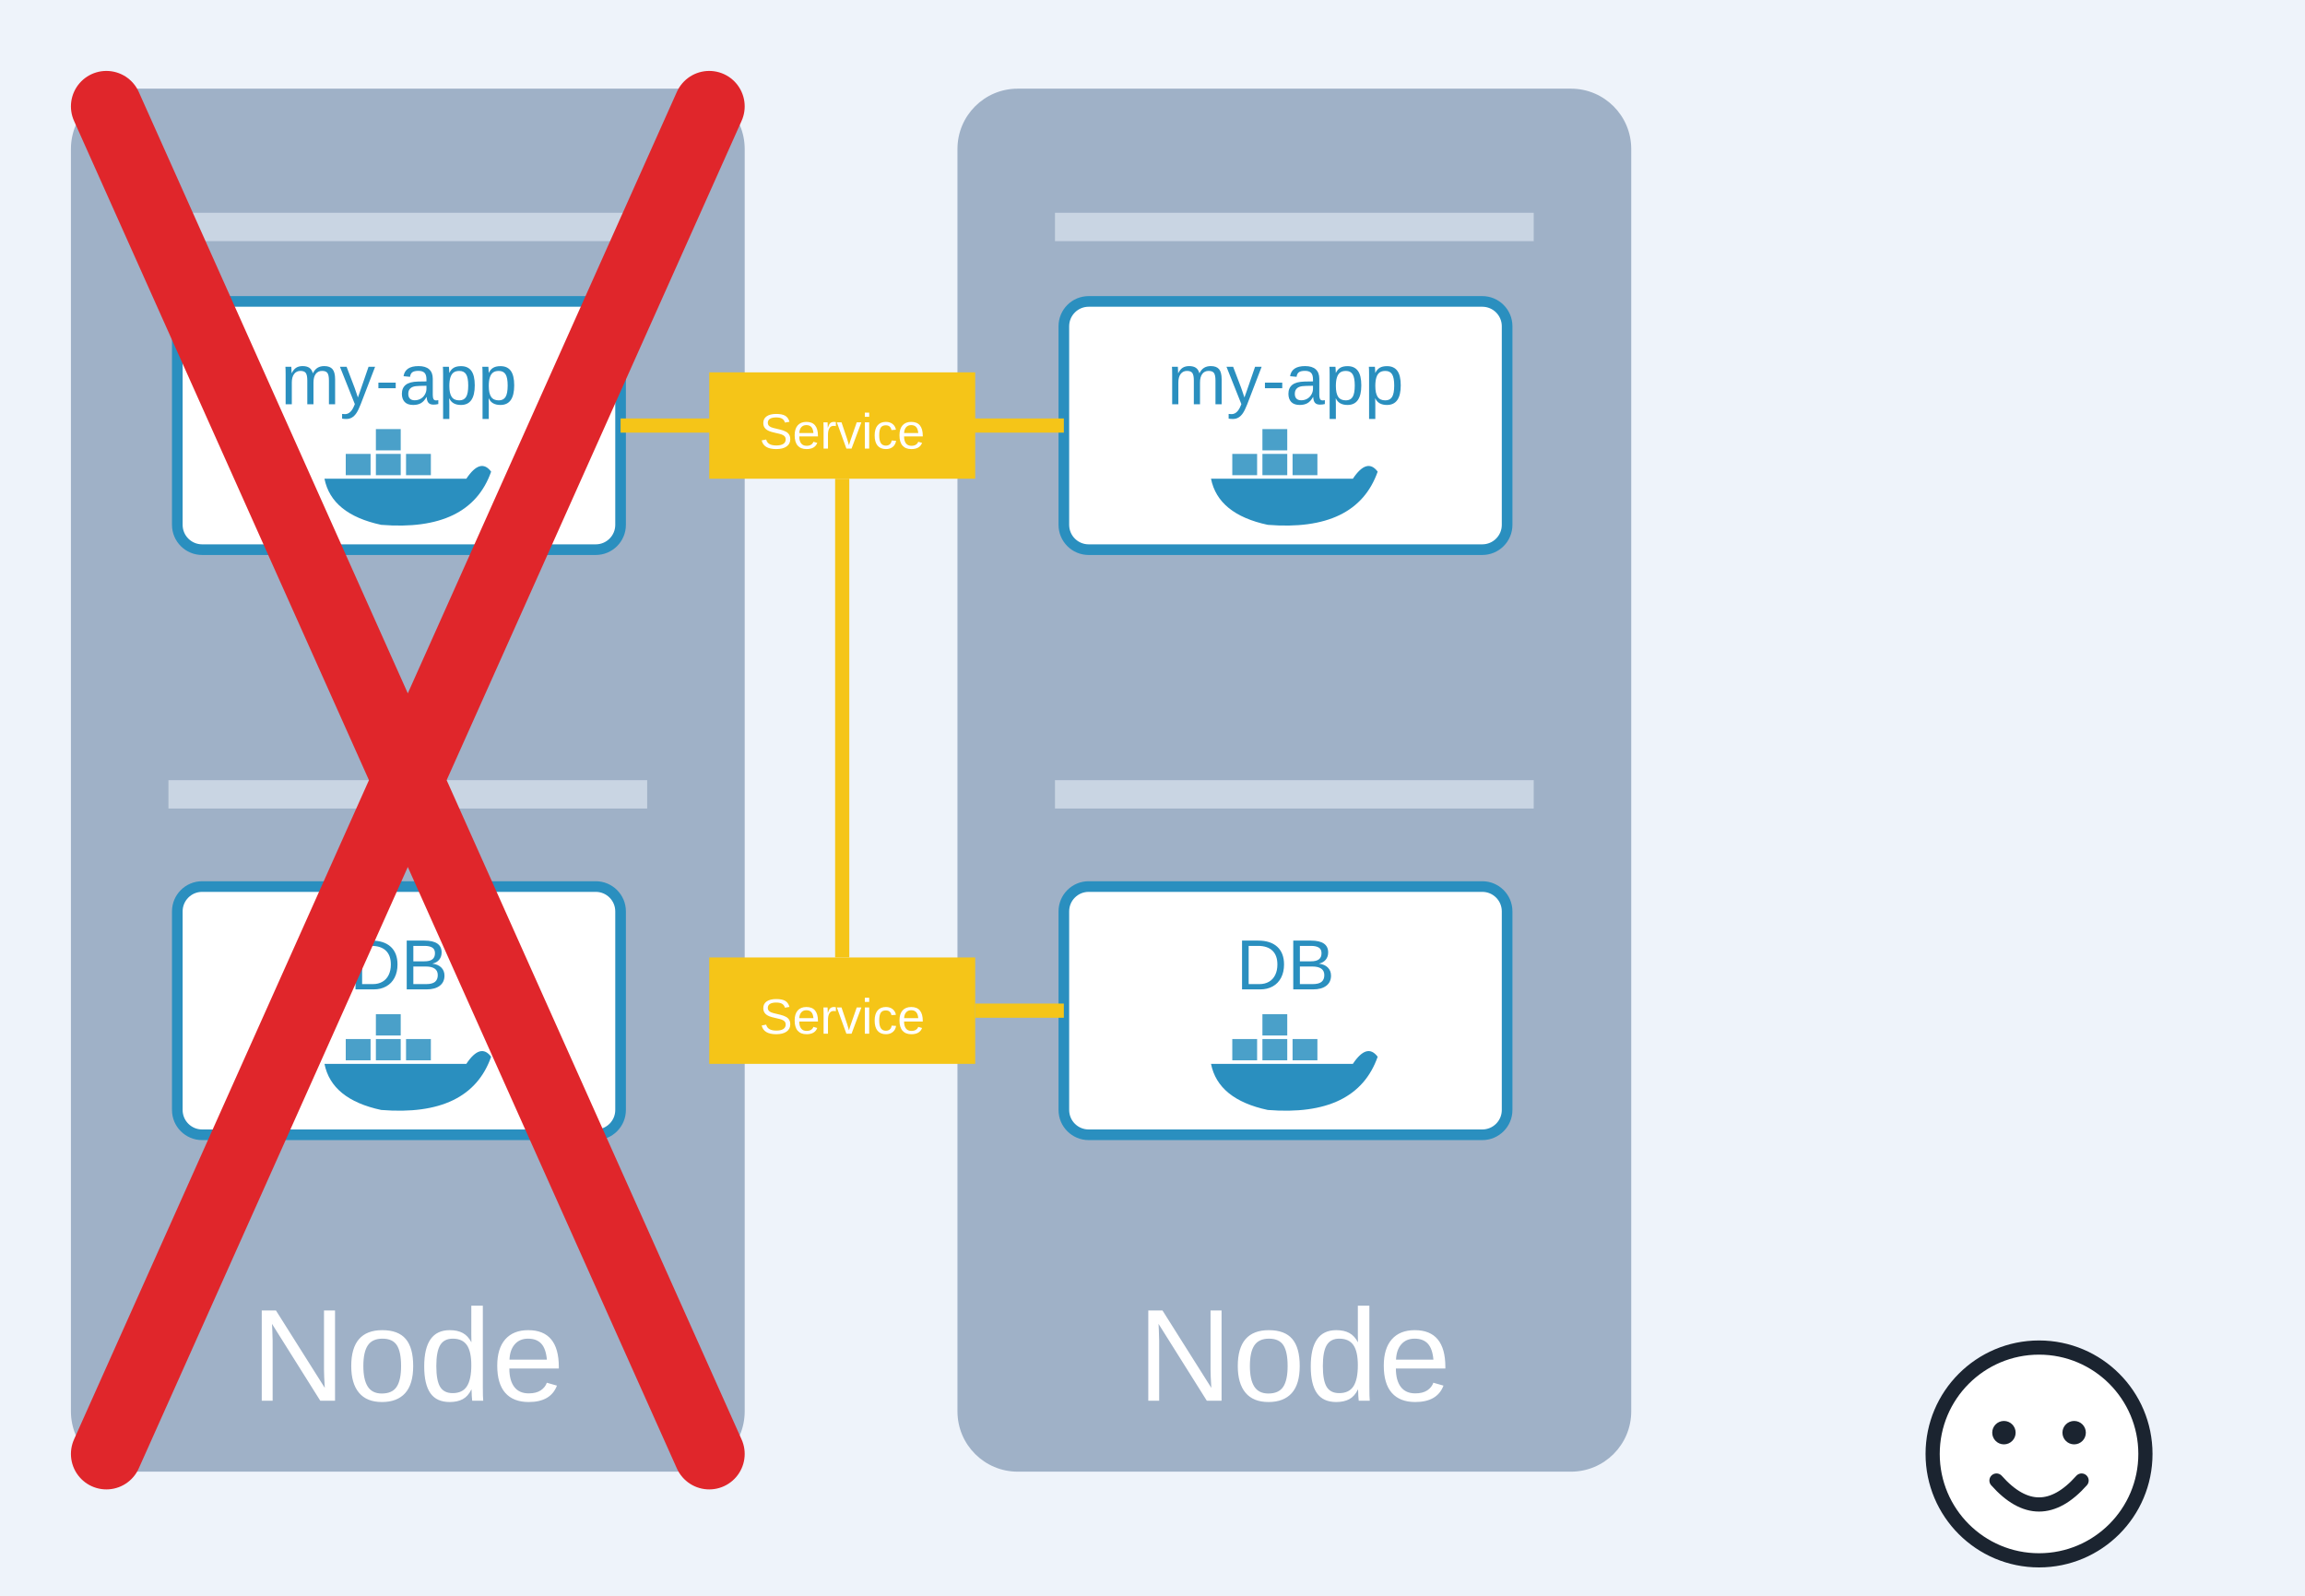
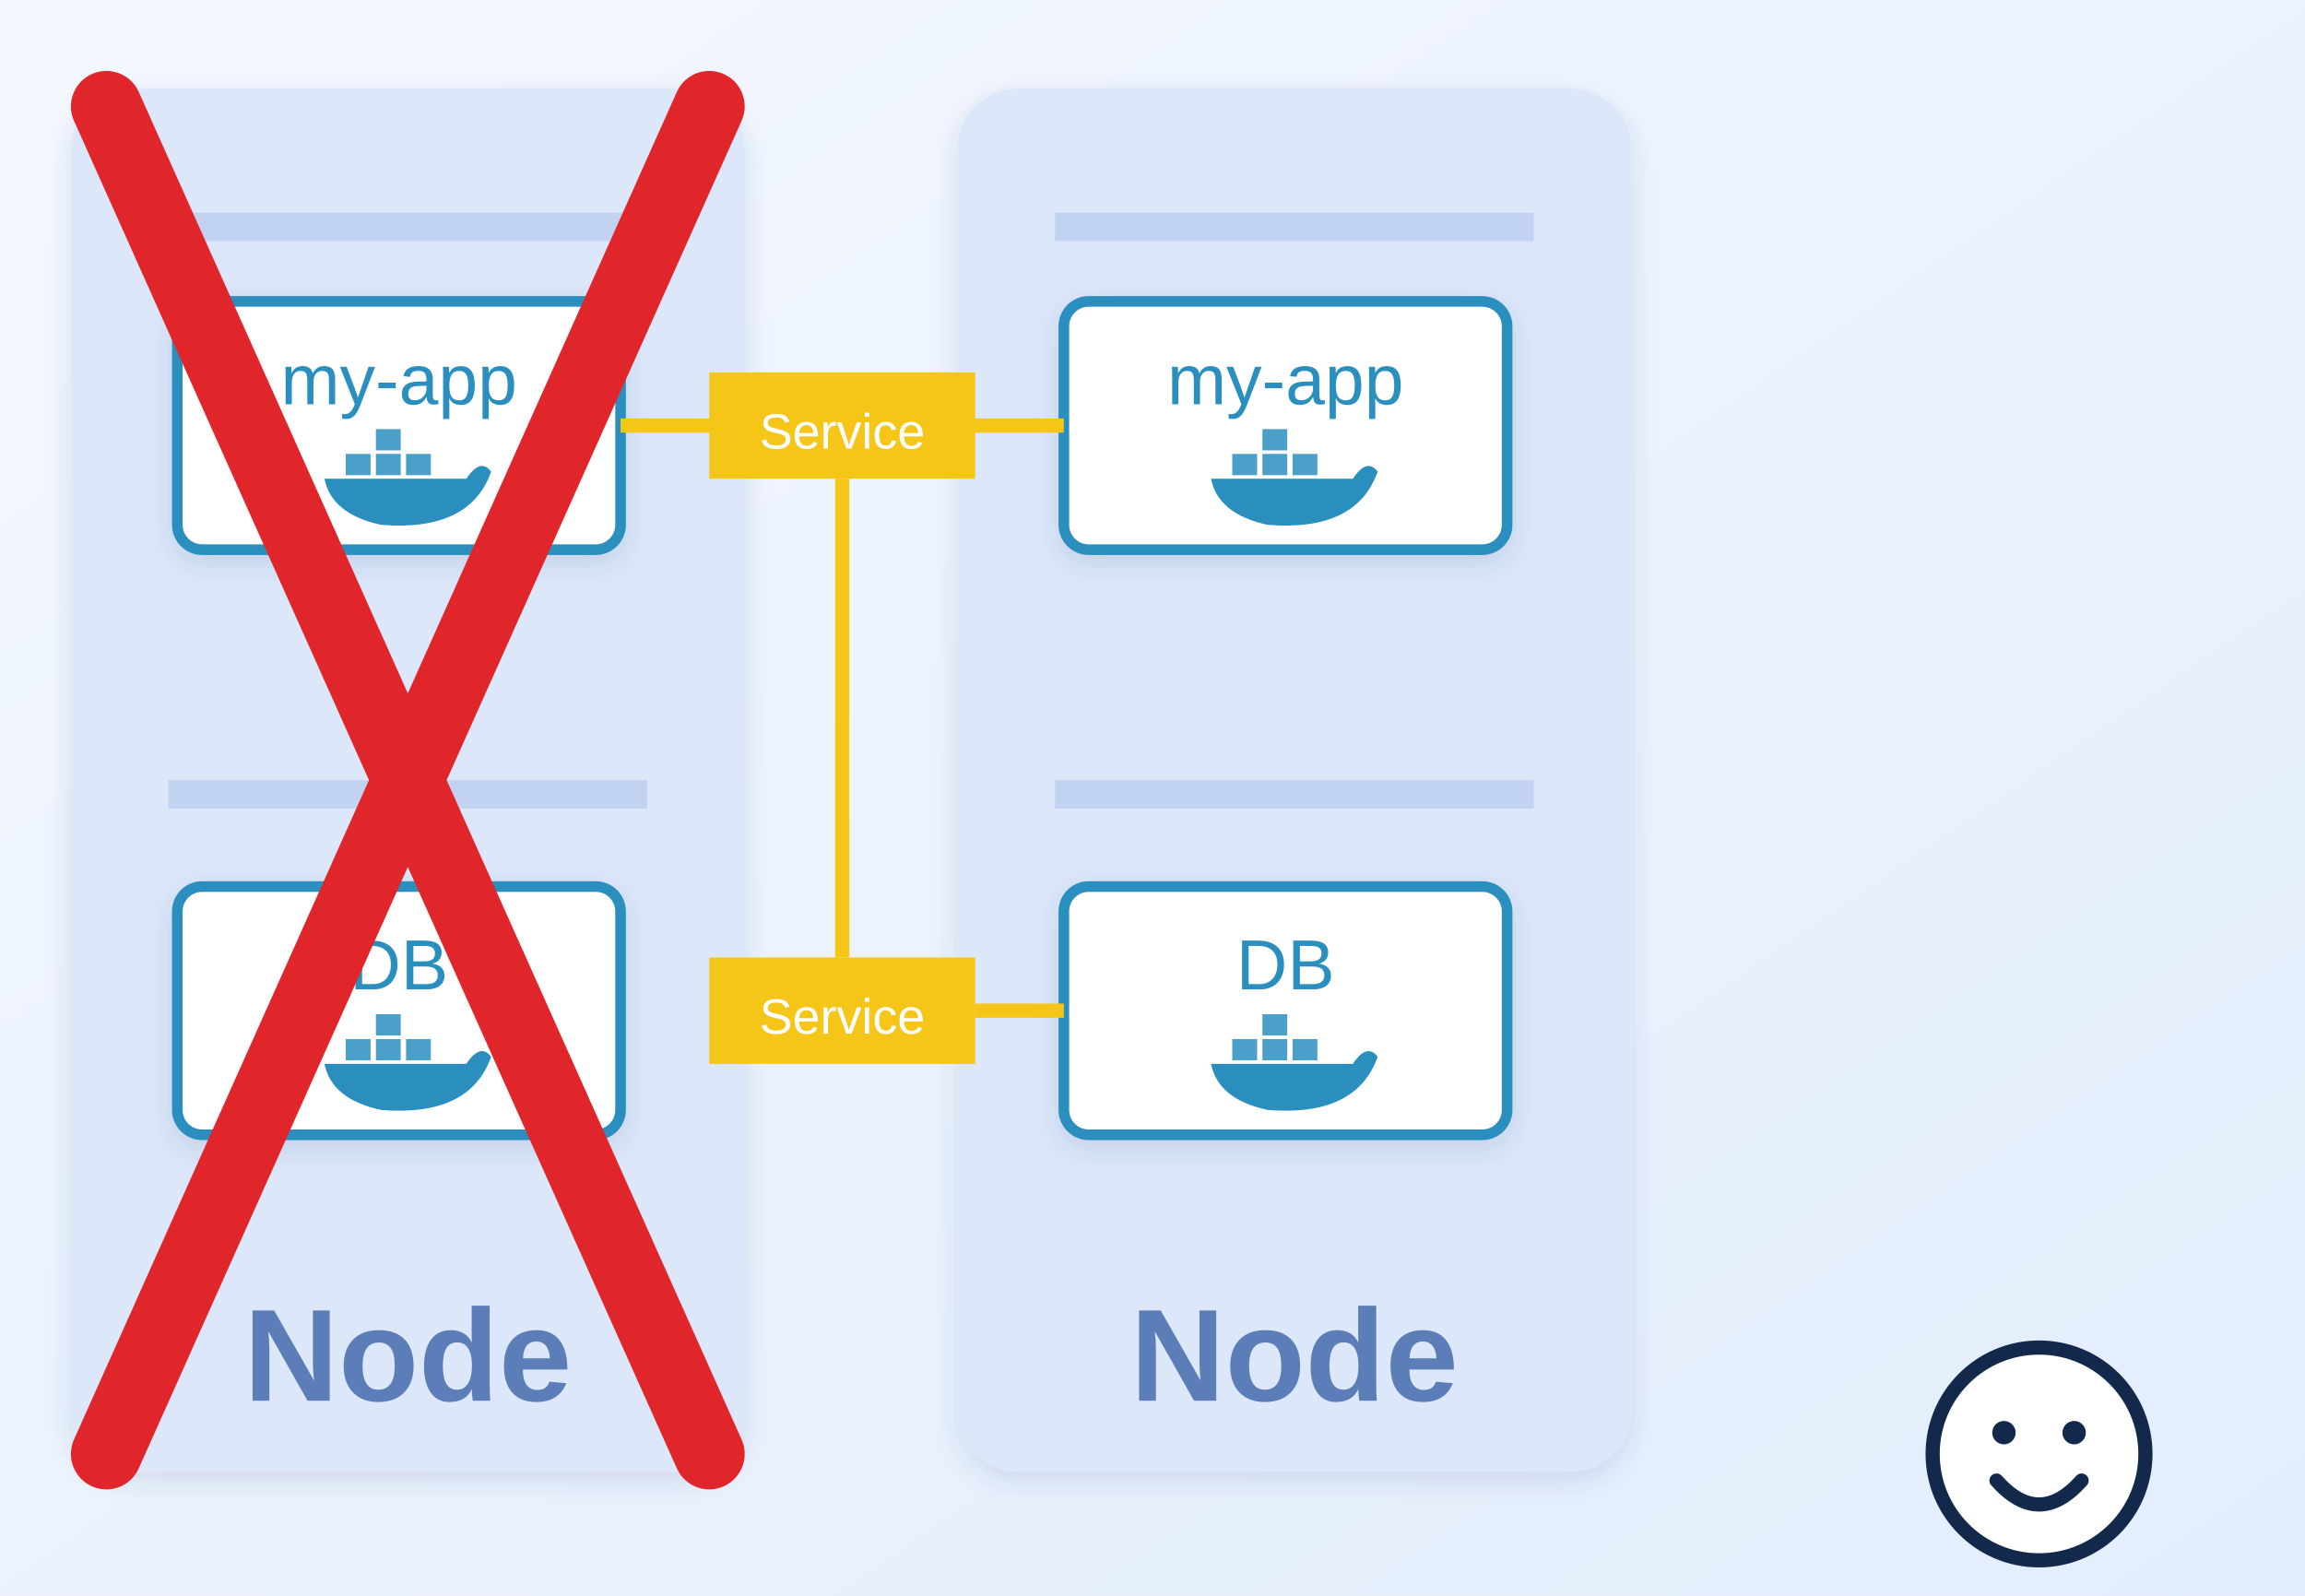
<svg xmlns="http://www.w3.org/2000/svg" viewBox="0 0 1300 900" width="1300" height="900">
-   <rect width="100%" height="100%" fill="#EEF3FA" />
-   <rect x="40" y="50" width="380" height="780" rx="34" fill="#9FB1C7" />
-   <rect x="95" y="120" width="270" height="16" fill="#C9D5E3" />
-   <rect x="95" y="440.0" width="270" height="16" fill="#C9D5E3" />
-   <text x="230.0" y="790" style="font-family:'Segoe UI',Arial,sans-serif;font-size:74px;font-weight:500;fill:#FFFFFF;text-anchor:middle">Node</text>
-   <rect x="540" y="50" width="380" height="780" rx="34" fill="#9FB1C7" />
-   <rect x="595" y="120" width="270" height="16" fill="#C9D5E3" />
-   <rect x="595" y="440.0" width="270" height="16" fill="#C9D5E3" />
-   <text x="730.0" y="790" style="font-family:'Segoe UI',Arial,sans-serif;font-size:74px;font-weight:500;fill:#FFFFFF;text-anchor:middle">Node</text>
-   <rect x="100" y="170" width="250" height="140" rx="14" fill="#FFFFFF" stroke="#2A8FBF" stroke-width="6" />
+   <defs>
+     <linearGradient id="ubg" x1="0" y1="0" x2="1" y2="1">
+       <stop offset="0" stop-color="#F4F8FF" />
+       <stop offset="1" stop-color="#E3EDFC" />
+     </linearGradient>
+     <filter id="ush" x="-10%" y="-10%" width="120%" height="135%">
+       <feDropShadow dx="0" dy="5" stdDeviation="7" flood-color="#2A4A80" flood-opacity="0.14" />
+     </filter>
+   </defs>
+   <rect width="100%" height="100%" fill="url(#ubg)" />
+   <rect filter="url(#ush)" x="40" y="50" width="380" height="780" rx="34" fill="#DCE7FA" />
+   <rect x="95" y="120" width="270" height="16" fill="#C2D3F2" />
+   <rect x="95" y="440.0" width="270" height="16" fill="#C2D3F2" />
+   <text x="230.0" y="790" style="font-family:'Segoe UI',Arial,sans-serif;font-size:74px;font-weight:600;fill:#5B7DB8;text-anchor:middle">Node</text>
+   <rect filter="url(#ush)" x="540" y="50" width="380" height="780" rx="34" fill="#DCE7FA" />
+   <rect x="595" y="120" width="270" height="16" fill="#C2D3F2" />
+   <rect x="595" y="440.0" width="270" height="16" fill="#C2D3F2" />
+   <text x="730.0" y="790" style="font-family:'Segoe UI',Arial,sans-serif;font-size:74px;font-weight:600;fill:#5B7DB8;text-anchor:middle">Node</text>
+   <rect filter="url(#ush)" x="100" y="170" width="250" height="140" rx="14" fill="#FFFFFF" stroke="#2A8FBF" stroke-width="6" />
  <text x="225.0" y="228" style="font-family:'Segoe UI',Arial,sans-serif;font-size:40px;font-weight:500;fill:#2A8FBF;text-anchor:middle">my-app</text>
  <rect x="195.0" y="256.0" width="14.0" height="12.0" fill="#2A8FBF" opacity="0.85" />
  <rect x="212.0" y="256.0" width="14.0" height="12.0" fill="#2A8FBF" opacity="0.85" />
  <rect x="229.0" y="256.0" width="14.0" height="12.0" fill="#2A8FBF" opacity="0.85" />
  <rect x="212.0" y="242.0" width="14.0" height="12.0" fill="#2A8FBF" opacity="0.85" />
  <path d="M183.0 270 H263.0 Q271.0 258.0 277.0 266.0 Q265.0 300.0 215.0 296.0 Q187.0 290.0 183.0 270 z" fill="#2A8FBF" />
-   <rect x="600" y="170" width="250" height="140" rx="14" fill="#FFFFFF" stroke="#2A8FBF" stroke-width="6" />
+   <rect filter="url(#ush)" x="600" y="170" width="250" height="140" rx="14" fill="#FFFFFF" stroke="#2A8FBF" stroke-width="6" />
  <text x="725.0" y="228" style="font-family:'Segoe UI',Arial,sans-serif;font-size:40px;font-weight:500;fill:#2A8FBF;text-anchor:middle">my-app</text>
  <rect x="695.0" y="256.0" width="14.0" height="12.0" fill="#2A8FBF" opacity="0.85" />
  <rect x="712.0" y="256.0" width="14.0" height="12.0" fill="#2A8FBF" opacity="0.85" />
  <rect x="729.0" y="256.0" width="14.0" height="12.0" fill="#2A8FBF" opacity="0.85" />
  <rect x="712.0" y="242.0" width="14.0" height="12.0" fill="#2A8FBF" opacity="0.85" />
  <path d="M683.0 270 H763.0 Q771.0 258.0 777.0 266.0 Q765.0 300.0 715.0 296.0 Q687.0 290.0 683.0 270 z" fill="#2A8FBF" />
-   <rect x="100" y="500" width="250" height="140" rx="14" fill="#FFFFFF" stroke="#2A8FBF" stroke-width="6" />
+   <rect filter="url(#ush)" x="100" y="500" width="250" height="140" rx="14" fill="#FFFFFF" stroke="#2A8FBF" stroke-width="6" />
  <text x="225.0" y="558" style="font-family:'Segoe UI',Arial,sans-serif;font-size:40px;font-weight:500;fill:#2A8FBF;text-anchor:middle">DB</text>
  <rect x="195.0" y="586.0" width="14.0" height="12.0" fill="#2A8FBF" opacity="0.85" />
  <rect x="212.0" y="586.0" width="14.0" height="12.0" fill="#2A8FBF" opacity="0.85" />
  <rect x="229.0" y="586.0" width="14.0" height="12.0" fill="#2A8FBF" opacity="0.85" />
  <rect x="212.0" y="572.0" width="14.0" height="12.0" fill="#2A8FBF" opacity="0.85" />
  <path d="M183.0 600 H263.0 Q271.0 588.0 277.0 596.0 Q265.0 630.0 215.0 626.0 Q187.0 620.0 183.0 600 z" fill="#2A8FBF" />
-   <rect x="600" y="500" width="250" height="140" rx="14" fill="#FFFFFF" stroke="#2A8FBF" stroke-width="6" />
+   <rect filter="url(#ush)" x="600" y="500" width="250" height="140" rx="14" fill="#FFFFFF" stroke="#2A8FBF" stroke-width="6" />
  <text x="725.0" y="558" style="font-family:'Segoe UI',Arial,sans-serif;font-size:40px;font-weight:500;fill:#2A8FBF;text-anchor:middle">DB</text>
  <rect x="695.0" y="586.0" width="14.0" height="12.0" fill="#2A8FBF" opacity="0.85" />
  <rect x="712.0" y="586.0" width="14.0" height="12.0" fill="#2A8FBF" opacity="0.85" />
  <rect x="729.0" y="586.0" width="14.0" height="12.0" fill="#2A8FBF" opacity="0.85" />
  <rect x="712.0" y="572.0" width="14.0" height="12.0" fill="#2A8FBF" opacity="0.85" />
  <path d="M683.0 600 H763.0 Q771.0 588.0 777.0 596.0 Q765.0 630.0 715.0 626.0 Q687.0 620.0 683.0 600 z" fill="#2A8FBF" />
  <line x1="350" y1="240" x2="600" y2="240" stroke="#F5C518" stroke-width="8" />
  <rect x="400" y="210" width="150" height="60" fill="#F5C518" />
  <text x="475.0" y="253" style="font-family:'Segoe UI',Arial,sans-serif;font-size:28px;font-weight:500;fill:#FFFFFF;text-anchor:middle">Service</text>
  <line x1="475" y1="270" x2="475" y2="540" stroke="#F5C518" stroke-width="8" />
  <rect x="400" y="540" width="150" height="60" fill="#F5C518" />
  <text x="475.0" y="583" style="font-family:'Segoe UI',Arial,sans-serif;font-size:28px;font-weight:500;fill:#FFFFFF;text-anchor:middle">Service</text>
  <line x1="550" y1="570" x2="600" y2="570" stroke="#F5C518" stroke-width="8" />
  <path d="M60 60 L400 820 M400 60 L60 820" stroke="#E0262B" stroke-width="40" stroke-linecap="round" />
-   <circle cx="1150" cy="820" r="60" fill="#FFFFFF" stroke="#1B2430" stroke-width="8" />
-   <circle cx="1130.2" cy="808.0" r="6.6" fill="#1B2430" />
-   <circle cx="1169.8" cy="808.0" r="6.6" fill="#1B2430" />
-   <path d="M1126.0 835.0 Q1150 862.0 1174.0 835.0" stroke="#1B2430" stroke-width="8" fill="none" stroke-linecap="round" />
+   <circle cx="1150" cy="820" r="60" fill="#FFFFFF" stroke="#13294B" stroke-width="8" />
+   <circle cx="1130.2" cy="808.0" r="6.6" fill="#13294B" />
+   <circle cx="1169.8" cy="808.0" r="6.6" fill="#13294B" />
+   <path d="M1126.0 835.0 Q1150 862.0 1174.0 835.0" stroke="#13294B" stroke-width="8" fill="none" stroke-linecap="round" />
</svg>
